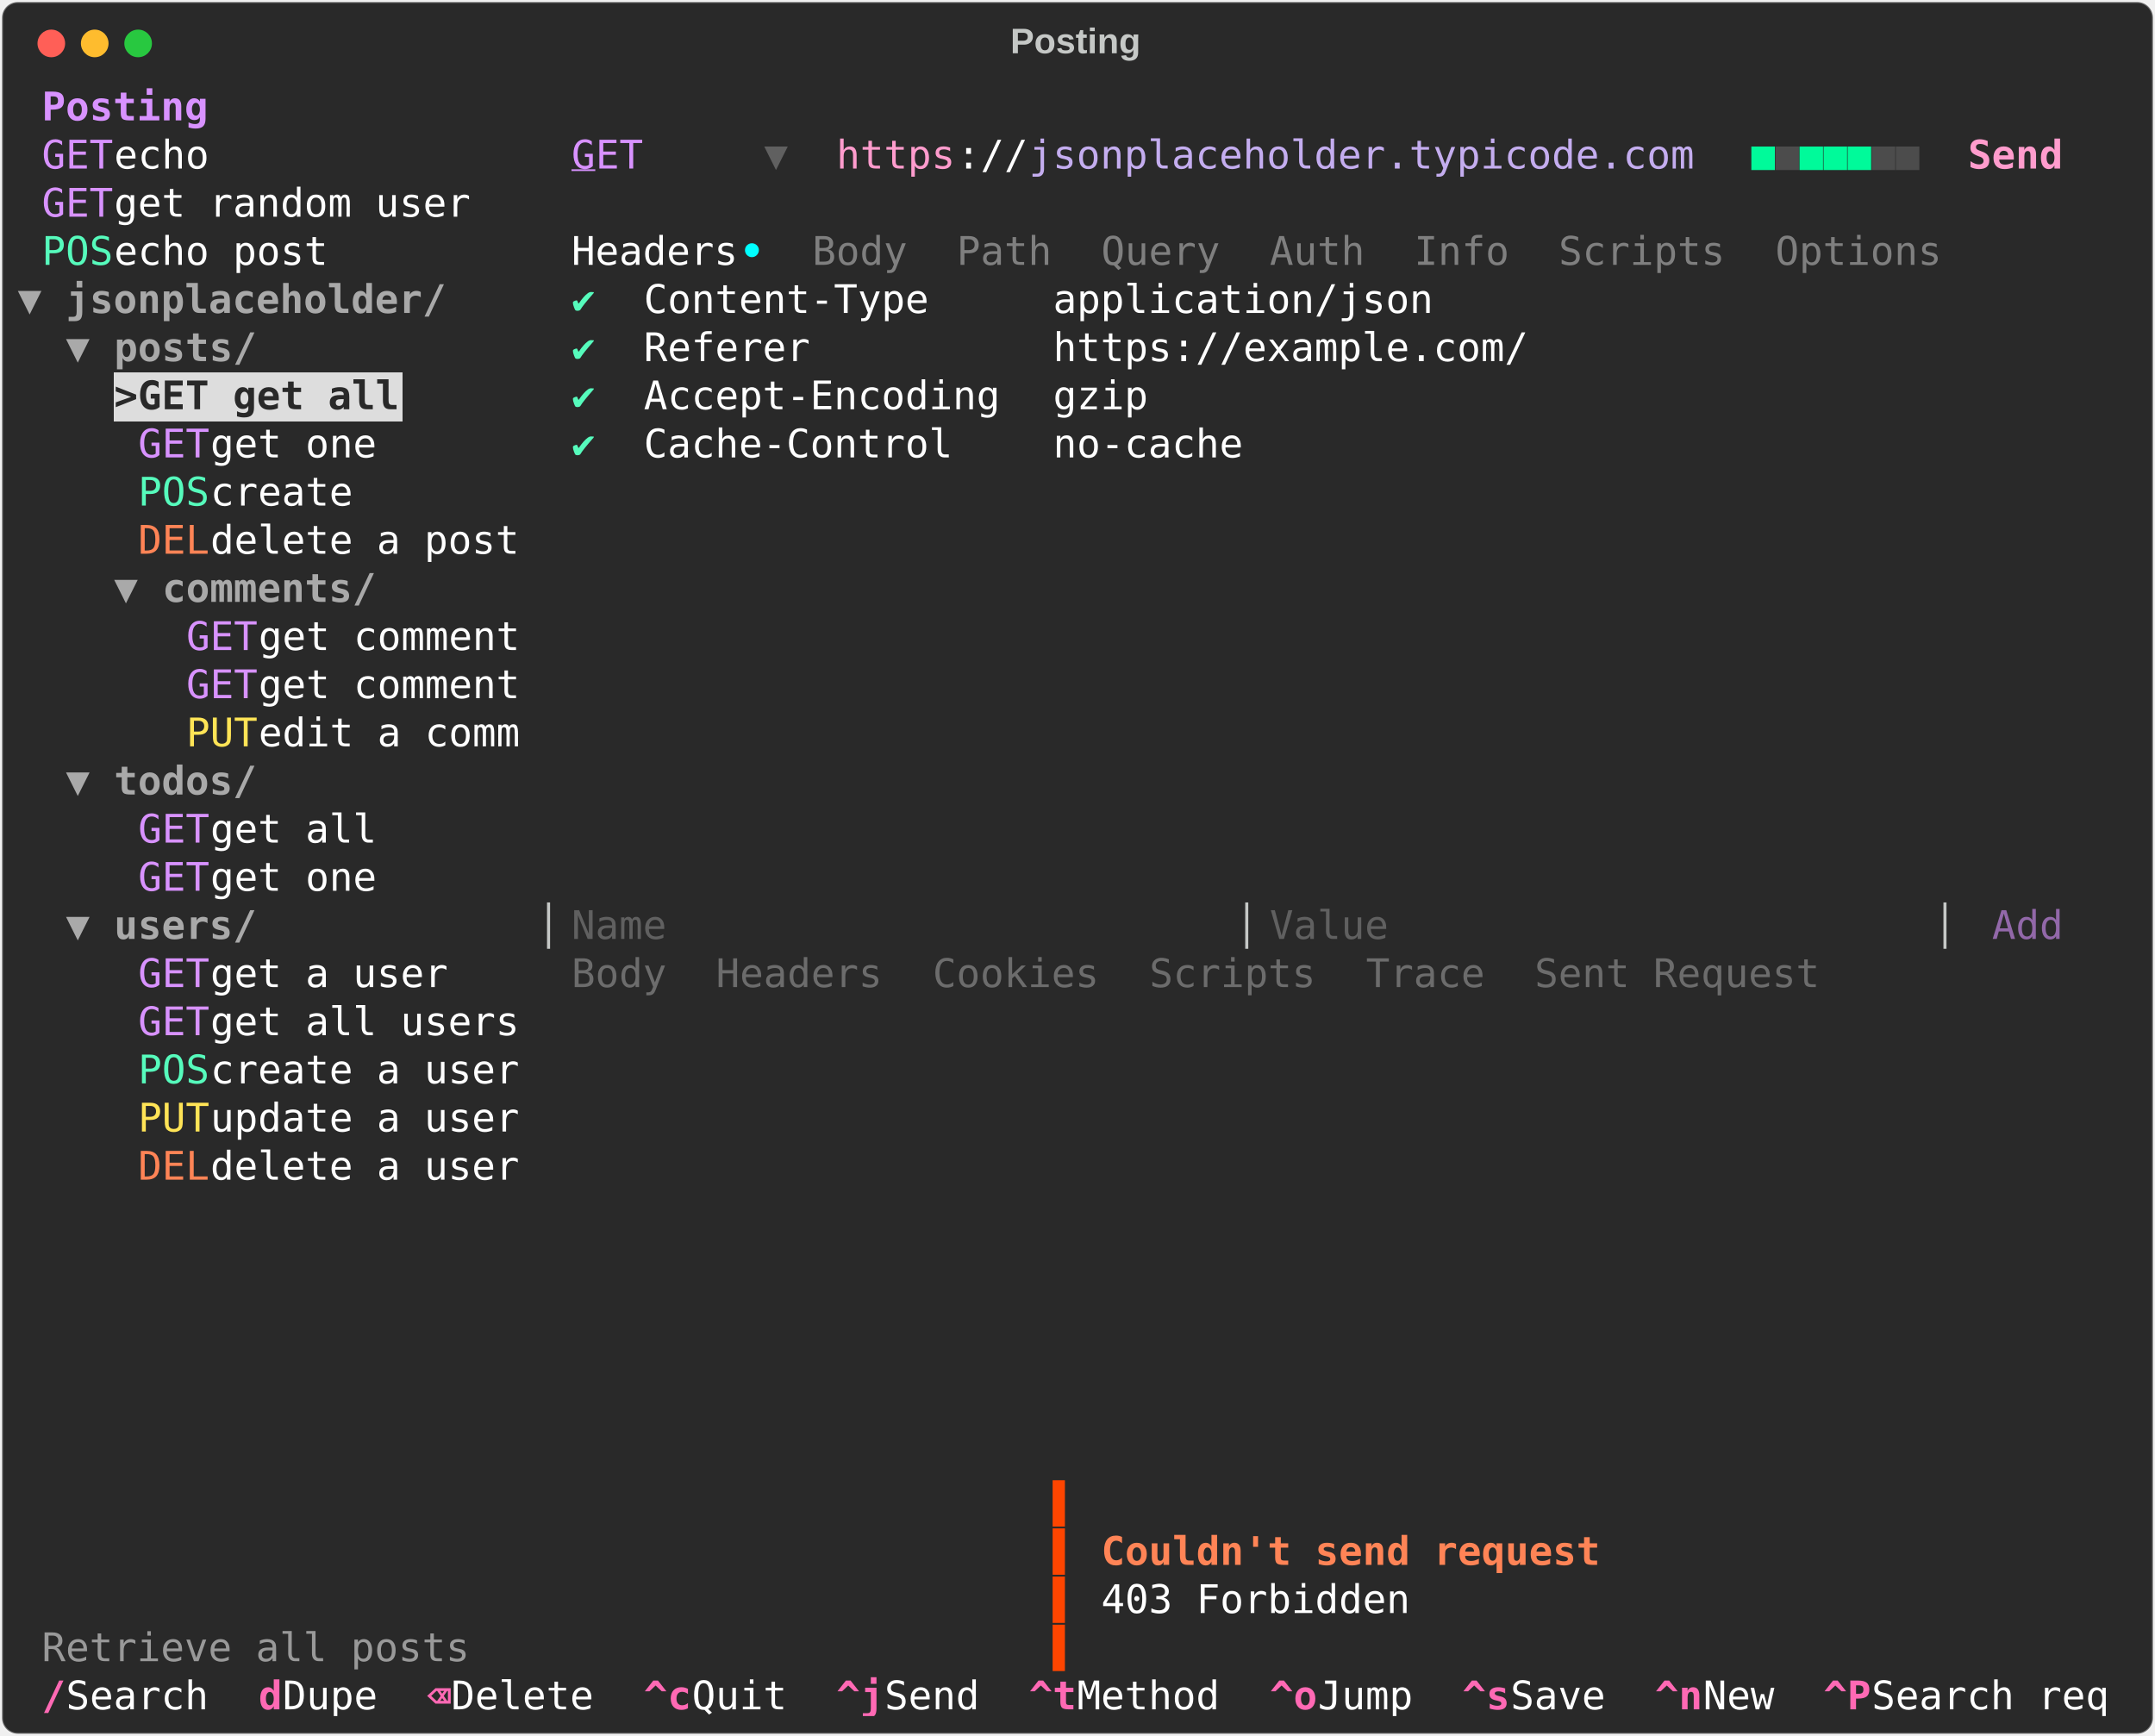
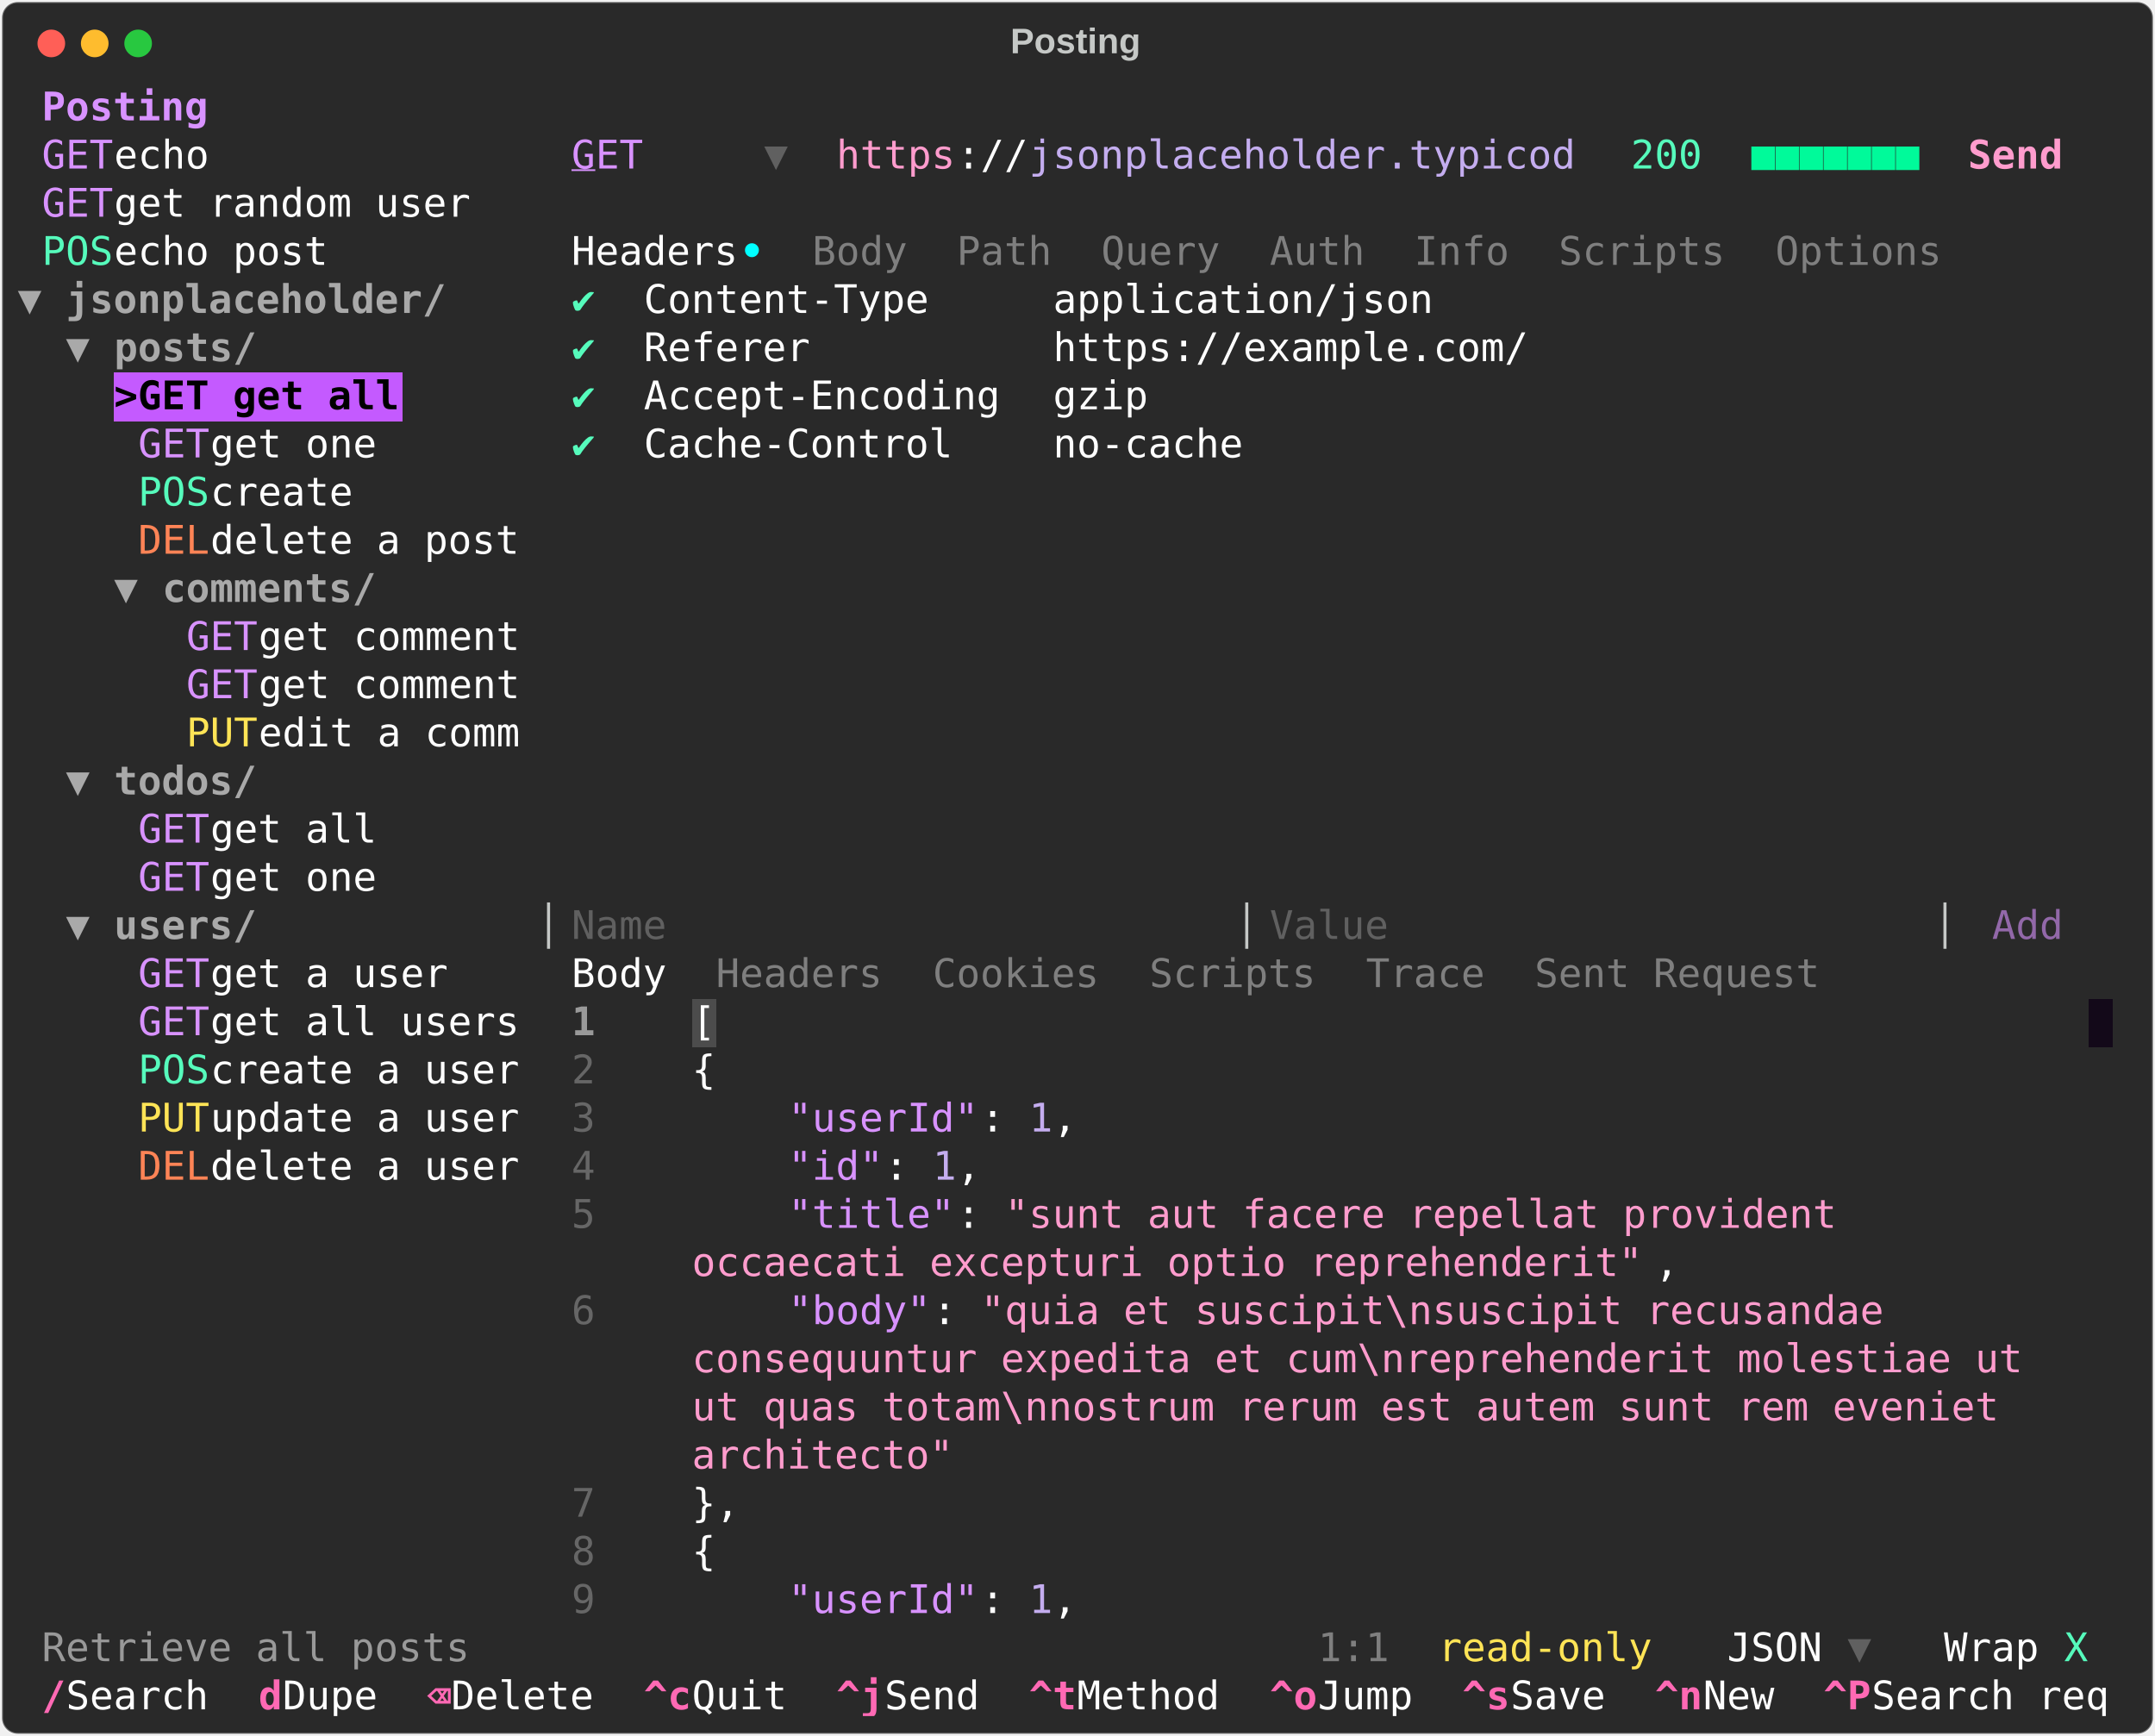
<svg xmlns="http://www.w3.org/2000/svg" class="rich-terminal" viewBox="0 0 1092 879.6">
  <style>

    @font-face {
        font-family: "Fira Code";
        src: local("FiraCode-Regular"),
                url("https://cdnjs.cloudflare.com/ajax/libs/firacode/6.2.0/woff2/FiraCode-Regular.woff2") format("woff2"),
                url("https://cdnjs.cloudflare.com/ajax/libs/firacode/6.2.0/woff/FiraCode-Regular.woff") format("woff");
        font-style: normal;
        font-weight: 400;
    }
    @font-face {
        font-family: "Fira Code";
        src: local("FiraCode-Bold"),
                url("https://cdnjs.cloudflare.com/ajax/libs/firacode/6.2.0/woff2/FiraCode-Bold.woff2") format("woff2"),
                url("https://cdnjs.cloudflare.com/ajax/libs/firacode/6.2.0/woff/FiraCode-Bold.woff") format("woff");
        font-style: bold;
        font-weight: 700;
    }

    .terminal-matrix {
        font-family: Fira Code, monospace;
        font-size: 20px;
        line-height: 24.4px;
        font-variant-east-asian: full-width;
    }

    .terminal-title {
        font-size: 18px;
        font-weight: bold;
        font-family: arial;
    }

    .terminal-r1 { fill: #c5c8c6 }
.terminal-r2 { fill: #d892ff;font-weight: bold }
.terminal-r3 { fill: #ffffff }
.terminal-r4 { fill: #d892ff }
.terminal-r5 { fill: #d892ff;text-decoration: underline; }
.terminal-r6 { fill: #606060 }
.terminal-r7 { fill: #ff9ccd }
.terminal-r8 { fill: #c4adef }
- .terminal-r9 { fill: #00fa9a }
- .terminal-r10 { fill: #4c4c4c }
+ .terminal-r9 { fill: #56fbbc }
+ .terminal-r10 { fill: #00fa9a }
.terminal-r11 { fill: #ff9ccd;font-weight: bold }
.terminal-r12 { fill: #999999 }
- .terminal-r13 { fill: #56fbbc }
- .terminal-r14 { fill: #00ffff;font-weight: bold }
- .terminal-r15 { fill: #7f7f7f }
- .terminal-r16 { fill: #a9a9a9 }
- .terminal-r17 { fill: #a9a9a9;font-weight: bold }
- .terminal-r18 { fill: #56fbbc;font-weight: bold }
- .terminal-r19 { fill: #292929;font-weight: bold }
- .terminal-r20 { fill: #ff8456 }
- .terminal-r21 { fill: #ffe456 }
- .terminal-r22 { fill: #9268a9 }
- .terminal-r23 { fill: #6c6c6c }
- .terminal-r24 { fill: #fe4500 }
- .terminal-r25 { fill: #ff8456;font-weight: bold }
- .terminal-r26 { fill: #ff69b4;font-weight: bold }
+ .terminal-r13 { fill: #00ffff;font-weight: bold }
+ .terminal-r14 { fill: #7f7f7f }
+ .terminal-r15 { fill: #a9a9a9 }
+ .terminal-r16 { fill: #a9a9a9;font-weight: bold }
+ .terminal-r17 { fill: #56fbbc;font-weight: bold }
+ .terminal-r18 { fill: #000000;font-weight: bold }
+ .terminal-r19 { fill: #ff8456 }
+ .terminal-r20 { fill: #ffe456 }
+ .terminal-r21 { fill: #9268a9 }
+ .terminal-r22 { fill: #999999;font-weight: bold }
+ .terminal-r23 { fill: #292929 }
+ .terminal-r24 { fill: #666666 }
+ .terminal-r25 { fill: #ff69b4;font-weight: bold }
    </style>
  <defs>
    <clipPath id="terminal-clip-terminal">
      <rect x="0" y="0" width="1072.6" height="828.6" />
    </clipPath>
    <clipPath id="terminal-line-0">
      <rect x="0" y="1.5" width="1073.6" height="24.65" />
    </clipPath>
    <clipPath id="terminal-line-1">
      <rect x="0" y="25.9" width="1073.6" height="24.65" />
    </clipPath>
    <clipPath id="terminal-line-2">
      <rect x="0" y="50.3" width="1073.6" height="24.65" />
    </clipPath>
    <clipPath id="terminal-line-3">
      <rect x="0" y="74.7" width="1073.6" height="24.65" />
    </clipPath>
    <clipPath id="terminal-line-4">
      <rect x="0" y="99.1" width="1073.6" height="24.65" />
    </clipPath>
    <clipPath id="terminal-line-5">
      <rect x="0" y="123.5" width="1073.6" height="24.65" />
    </clipPath>
    <clipPath id="terminal-line-6">
      <rect x="0" y="147.9" width="1073.6" height="24.65" />
    </clipPath>
    <clipPath id="terminal-line-7">
      <rect x="0" y="172.3" width="1073.6" height="24.65" />
    </clipPath>
    <clipPath id="terminal-line-8">
      <rect x="0" y="196.7" width="1073.6" height="24.65" />
    </clipPath>
    <clipPath id="terminal-line-9">
      <rect x="0" y="221.1" width="1073.6" height="24.65" />
    </clipPath>
    <clipPath id="terminal-line-10">
      <rect x="0" y="245.5" width="1073.6" height="24.65" />
    </clipPath>
    <clipPath id="terminal-line-11">
      <rect x="0" y="269.9" width="1073.6" height="24.65" />
    </clipPath>
    <clipPath id="terminal-line-12">
      <rect x="0" y="294.3" width="1073.6" height="24.65" />
    </clipPath>
    <clipPath id="terminal-line-13">
      <rect x="0" y="318.7" width="1073.6" height="24.65" />
    </clipPath>
    <clipPath id="terminal-line-14">
      <rect x="0" y="343.1" width="1073.6" height="24.65" />
    </clipPath>
    <clipPath id="terminal-line-15">
      <rect x="0" y="367.5" width="1073.6" height="24.65" />
    </clipPath>
    <clipPath id="terminal-line-16">
      <rect x="0" y="391.9" width="1073.6" height="24.65" />
    </clipPath>
    <clipPath id="terminal-line-17">
      <rect x="0" y="416.3" width="1073.6" height="24.65" />
    </clipPath>
    <clipPath id="terminal-line-18">
      <rect x="0" y="440.7" width="1073.6" height="24.65" />
    </clipPath>
    <clipPath id="terminal-line-19">
      <rect x="0" y="465.1" width="1073.6" height="24.65" />
    </clipPath>
    <clipPath id="terminal-line-20">
      <rect x="0" y="489.5" width="1073.6" height="24.65" />
    </clipPath>
    <clipPath id="terminal-line-21">
      <rect x="0" y="513.9" width="1073.6" height="24.65" />
    </clipPath>
    <clipPath id="terminal-line-22">
      <rect x="0" y="538.3" width="1073.6" height="24.65" />
    </clipPath>
    <clipPath id="terminal-line-23">
      <rect x="0" y="562.7" width="1073.6" height="24.65" />
    </clipPath>
    <clipPath id="terminal-line-24">
      <rect x="0" y="587.1" width="1073.6" height="24.65" />
    </clipPath>
    <clipPath id="terminal-line-25">
      <rect x="0" y="611.5" width="1073.6" height="24.65" />
    </clipPath>
    <clipPath id="terminal-line-26">
      <rect x="0" y="635.9" width="1073.6" height="24.65" />
    </clipPath>
    <clipPath id="terminal-line-27">
      <rect x="0" y="660.3" width="1073.6" height="24.65" />
    </clipPath>
    <clipPath id="terminal-line-28">
      <rect x="0" y="684.7" width="1073.6" height="24.65" />
    </clipPath>
    <clipPath id="terminal-line-29">
      <rect x="0" y="709.1" width="1073.6" height="24.65" />
    </clipPath>
    <clipPath id="terminal-line-30">
      <rect x="0" y="733.5" width="1073.6" height="24.65" />
    </clipPath>
    <clipPath id="terminal-line-31">
      <rect x="0" y="757.9" width="1073.6" height="24.65" />
    </clipPath>
    <clipPath id="terminal-line-32">
      <rect x="0" y="782.3" width="1073.6" height="24.65" />
    </clipPath>
  </defs>
  <rect fill="#292929" stroke="rgba(255,255,255,0.35)" stroke-width="1" x="1" y="1" width="1090" height="877.6" rx="8" />
  <text class="terminal-title" fill="#c5c8c6" text-anchor="middle" x="545" y="27">Posting</text>
  <g transform="translate(26,22)">
    <circle cx="0" cy="0" r="7" fill="#ff5f57" />
    <circle cx="22" cy="0" r="7" fill="#febc2e" />
    <circle cx="44" cy="0" r="7" fill="#28c840" />
  </g>
  <g transform="translate(9, 41)" clip-path="url(#terminal-clip-terminal)">
-     <rect fill="#dddddd" x="48.8" y="147.9" width="146.4" height="24.65" shape-rendering="crispEdges" />
+     <rect fill="#c45aff" x="48.8" y="147.9" width="146.4" height="24.65" shape-rendering="crispEdges" />
+     <rect fill="#4c4c4c" x="341.6" y="465.1" width="12.2" height="24.65" shape-rendering="crispEdges" />
+     <rect fill="#130919" x="1049.2" y="465.1" width="12.2" height="24.65" shape-rendering="crispEdges" />
    <g class="terminal-matrix">
      <text class="terminal-r2" x="12.2" y="20" textLength="85.4" clip-path="url(#terminal-line-0)">Posting</text>
      <text class="terminal-r1" x="1073.6" y="20" textLength="12.2" clip-path="url(#terminal-line-0)">
</text>
      <text class="terminal-r4" x="12.2" y="44.4" textLength="36.6" clip-path="url(#terminal-line-1)">GET</text>
      <text class="terminal-r3" x="48.8" y="44.4" textLength="61" clip-path="url(#terminal-line-1)"> echo</text>
      <text class="terminal-r5" x="280.6" y="44.4" textLength="12.2" clip-path="url(#terminal-line-1)">G</text>
      <text class="terminal-r4" x="292.8" y="44.4" textLength="24.4" clip-path="url(#terminal-line-1)">ET</text>
      <text class="terminal-r6" x="378.2" y="44.4" textLength="12.2" clip-path="url(#terminal-line-1)">▼</text>
      <text class="terminal-r7" x="414.8" y="44.4" textLength="61" clip-path="url(#terminal-line-1)">https</text>
      <text class="terminal-r3" x="475.8" y="44.4" textLength="36.6" clip-path="url(#terminal-line-1)">://</text>
-       <text class="terminal-r8" x="512.4" y="44.4" textLength="341.6" clip-path="url(#terminal-line-1)">jsonplaceholder.typicode.com</text>
-       <text class="terminal-r9" x="878.4" y="44.4" textLength="12.2" clip-path="url(#terminal-line-1)">■</text>
+       <text class="terminal-r8" x="512.4" y="44.4" textLength="280.6" clip-path="url(#terminal-line-1)">jsonplaceholder.typicod</text>
+       <text class="terminal-r9" x="817.4" y="44.4" textLength="36.6" clip-path="url(#terminal-line-1)">200</text>
+       <text class="terminal-r10" x="878.4" y="44.4" textLength="12.2" clip-path="url(#terminal-line-1)">■</text>
      <text class="terminal-r10" x="890.6" y="44.4" textLength="12.2" clip-path="url(#terminal-line-1)">■</text>
-       <text class="terminal-r9" x="902.8" y="44.4" textLength="12.2" clip-path="url(#terminal-line-1)">■</text>
-       <text class="terminal-r9" x="915" y="44.4" textLength="12.2" clip-path="url(#terminal-line-1)">■</text>
-       <text class="terminal-r9" x="927.2" y="44.4" textLength="12.2" clip-path="url(#terminal-line-1)">■</text>
+       <text class="terminal-r10" x="902.8" y="44.4" textLength="12.2" clip-path="url(#terminal-line-1)">■</text>
+       <text class="terminal-r10" x="915" y="44.4" textLength="12.2" clip-path="url(#terminal-line-1)">■</text>
+       <text class="terminal-r10" x="927.2" y="44.4" textLength="12.2" clip-path="url(#terminal-line-1)">■</text>
      <text class="terminal-r10" x="939.4" y="44.4" textLength="12.2" clip-path="url(#terminal-line-1)">■</text>
      <text class="terminal-r10" x="951.6" y="44.4" textLength="12.2" clip-path="url(#terminal-line-1)">■</text>
      <text class="terminal-r11" x="988.2" y="44.4" textLength="73.2" clip-path="url(#terminal-line-1)"> Send </text>
      <text class="terminal-r1" x="1073.6" y="44.4" textLength="12.2" clip-path="url(#terminal-line-1)">
</text>
      <text class="terminal-r4" x="12.2" y="68.8" textLength="36.6" clip-path="url(#terminal-line-2)">GET</text>
      <text class="terminal-r3" x="48.8" y="68.8" textLength="195.2" clip-path="url(#terminal-line-2)"> get random user</text>
      <text class="terminal-r1" x="1073.6" y="68.8" textLength="12.2" clip-path="url(#terminal-line-2)">
</text>
-       <text class="terminal-r13" x="12.2" y="93.2" textLength="36.6" clip-path="url(#terminal-line-3)">POS</text>
+       <text class="terminal-r9" x="12.2" y="93.2" textLength="36.6" clip-path="url(#terminal-line-3)">POS</text>
      <text class="terminal-r3" x="48.8" y="93.2" textLength="122" clip-path="url(#terminal-line-3)"> echo post</text>
      <text class="terminal-r3" x="280.6" y="93.2" textLength="85.4" clip-path="url(#terminal-line-3)">Headers</text>
-       <text class="terminal-r14" x="366" y="93.2" textLength="12.2" clip-path="url(#terminal-line-3)">•</text>
-       <text class="terminal-r15" x="402.6" y="93.2" textLength="48.8" clip-path="url(#terminal-line-3)">Body</text>
-       <text class="terminal-r15" x="475.8" y="93.2" textLength="48.8" clip-path="url(#terminal-line-3)">Path</text>
-       <text class="terminal-r15" x="549" y="93.2" textLength="61" clip-path="url(#terminal-line-3)">Query</text>
-       <text class="terminal-r15" x="634.4" y="93.2" textLength="48.8" clip-path="url(#terminal-line-3)">Auth</text>
-       <text class="terminal-r15" x="707.6" y="93.2" textLength="48.8" clip-path="url(#terminal-line-3)">Info</text>
-       <text class="terminal-r15" x="780.8" y="93.2" textLength="85.4" clip-path="url(#terminal-line-3)">Scripts</text>
-       <text class="terminal-r15" x="890.6" y="93.2" textLength="85.4" clip-path="url(#terminal-line-3)">Options</text>
+       <text class="terminal-r13" x="366" y="93.2" textLength="12.2" clip-path="url(#terminal-line-3)">•</text>
+       <text class="terminal-r14" x="402.6" y="93.2" textLength="48.8" clip-path="url(#terminal-line-3)">Body</text>
+       <text class="terminal-r14" x="475.8" y="93.2" textLength="48.8" clip-path="url(#terminal-line-3)">Path</text>
+       <text class="terminal-r14" x="549" y="93.2" textLength="61" clip-path="url(#terminal-line-3)">Query</text>
+       <text class="terminal-r14" x="634.4" y="93.2" textLength="48.8" clip-path="url(#terminal-line-3)">Auth</text>
+       <text class="terminal-r14" x="707.6" y="93.2" textLength="48.8" clip-path="url(#terminal-line-3)">Info</text>
+       <text class="terminal-r14" x="780.8" y="93.2" textLength="85.4" clip-path="url(#terminal-line-3)">Scripts</text>
+       <text class="terminal-r14" x="890.6" y="93.2" textLength="85.4" clip-path="url(#terminal-line-3)">Options</text>
      <text class="terminal-r1" x="1073.6" y="93.2" textLength="12.2" clip-path="url(#terminal-line-3)">
</text>
-       <text class="terminal-r16" x="0" y="117.6" textLength="24.4" clip-path="url(#terminal-line-4)">▼ </text>
-       <text class="terminal-r17" x="24.4" y="117.6" textLength="195.2" clip-path="url(#terminal-line-4)">jsonplaceholder/</text>
-       <text class="terminal-r18" x="280.6" y="117.6" textLength="48.8" clip-path="url(#terminal-line-4)"> ✔︎ </text>
+       <text class="terminal-r15" x="0" y="117.6" textLength="24.4" clip-path="url(#terminal-line-4)">▼ </text>
+       <text class="terminal-r16" x="24.4" y="117.6" textLength="195.2" clip-path="url(#terminal-line-4)">jsonplaceholder/</text>
+       <text class="terminal-r17" x="280.6" y="117.6" textLength="48.8" clip-path="url(#terminal-line-4)"> ✔︎ </text>
      <text class="terminal-r3" x="317.2" y="117.6" textLength="207.4" clip-path="url(#terminal-line-4)"> Content-Type    </text>
      <text class="terminal-r3" x="524.6" y="117.6" textLength="268.4" clip-path="url(#terminal-line-4)"> application/json     </text>
      <text class="terminal-r1" x="1073.6" y="117.6" textLength="12.2" clip-path="url(#terminal-line-4)">
</text>
-       <text class="terminal-r16" x="24.4" y="142" textLength="24.4" clip-path="url(#terminal-line-5)">▼ </text>
-       <text class="terminal-r17" x="48.8" y="142" textLength="73.2" clip-path="url(#terminal-line-5)">posts/</text>
-       <text class="terminal-r18" x="280.6" y="142" textLength="48.8" clip-path="url(#terminal-line-5)"> ✔︎ </text>
+       <text class="terminal-r15" x="24.4" y="142" textLength="24.4" clip-path="url(#terminal-line-5)">▼ </text>
+       <text class="terminal-r16" x="48.8" y="142" textLength="73.2" clip-path="url(#terminal-line-5)">posts/</text>
+       <text class="terminal-r17" x="280.6" y="142" textLength="48.8" clip-path="url(#terminal-line-5)"> ✔︎ </text>
      <text class="terminal-r3" x="317.2" y="142" textLength="207.4" clip-path="url(#terminal-line-5)"> Referer         </text>
      <text class="terminal-r3" x="524.6" y="142" textLength="268.4" clip-path="url(#terminal-line-5)"> https://example.com/ </text>
      <text class="terminal-r1" x="1073.6" y="142" textLength="12.2" clip-path="url(#terminal-line-5)">
</text>
-       <text class="terminal-r19" x="48.8" y="166.4" textLength="146.4" clip-path="url(#terminal-line-6)">&gt;GET get all</text>
-       <text class="terminal-r18" x="280.6" y="166.4" textLength="48.8" clip-path="url(#terminal-line-6)"> ✔︎ </text>
+       <text class="terminal-r18" x="48.8" y="166.4" textLength="146.4" clip-path="url(#terminal-line-6)">&gt;GET get all</text>
+       <text class="terminal-r17" x="280.6" y="166.4" textLength="48.8" clip-path="url(#terminal-line-6)"> ✔︎ </text>
      <text class="terminal-r3" x="317.2" y="166.4" textLength="207.4" clip-path="url(#terminal-line-6)"> Accept-Encoding </text>
      <text class="terminal-r3" x="524.6" y="166.4" textLength="268.4" clip-path="url(#terminal-line-6)"> gzip                 </text>
      <text class="terminal-r1" x="1073.6" y="166.4" textLength="12.2" clip-path="url(#terminal-line-6)">
</text>
      <text class="terminal-r4" x="61" y="190.8" textLength="36.6" clip-path="url(#terminal-line-7)">GET</text>
      <text class="terminal-r3" x="97.6" y="190.8" textLength="97.6" clip-path="url(#terminal-line-7)"> get one</text>
-       <text class="terminal-r18" x="280.6" y="190.8" textLength="48.8" clip-path="url(#terminal-line-7)"> ✔︎ </text>
+       <text class="terminal-r17" x="280.6" y="190.8" textLength="48.8" clip-path="url(#terminal-line-7)"> ✔︎ </text>
      <text class="terminal-r3" x="317.2" y="190.8" textLength="207.4" clip-path="url(#terminal-line-7)"> Cache-Control   </text>
      <text class="terminal-r3" x="524.6" y="190.8" textLength="268.4" clip-path="url(#terminal-line-7)"> no-cache             </text>
      <text class="terminal-r1" x="1073.6" y="190.8" textLength="12.2" clip-path="url(#terminal-line-7)">
</text>
-       <text class="terminal-r13" x="61" y="215.2" textLength="36.6" clip-path="url(#terminal-line-8)">POS</text>
+       <text class="terminal-r9" x="61" y="215.2" textLength="36.6" clip-path="url(#terminal-line-8)">POS</text>
      <text class="terminal-r3" x="97.6" y="215.2" textLength="85.4" clip-path="url(#terminal-line-8)"> create</text>
      <text class="terminal-r1" x="1073.6" y="215.2" textLength="12.2" clip-path="url(#terminal-line-8)">
</text>
-       <text class="terminal-r20" x="61" y="239.6" textLength="36.6" clip-path="url(#terminal-line-9)">DEL</text>
+       <text class="terminal-r19" x="61" y="239.6" textLength="36.6" clip-path="url(#terminal-line-9)">DEL</text>
      <text class="terminal-r3" x="97.6" y="239.6" textLength="170.8" clip-path="url(#terminal-line-9)"> delete a post</text>
      <text class="terminal-r1" x="1073.6" y="239.6" textLength="12.2" clip-path="url(#terminal-line-9)">
</text>
-       <text class="terminal-r16" x="48.8" y="264" textLength="24.4" clip-path="url(#terminal-line-10)">▼ </text>
-       <text class="terminal-r17" x="73.2" y="264" textLength="109.8" clip-path="url(#terminal-line-10)">comments/</text>
+       <text class="terminal-r15" x="48.8" y="264" textLength="24.4" clip-path="url(#terminal-line-10)">▼ </text>
+       <text class="terminal-r16" x="73.2" y="264" textLength="109.8" clip-path="url(#terminal-line-10)">comments/</text>
      <text class="terminal-r1" x="1073.6" y="264" textLength="12.2" clip-path="url(#terminal-line-10)">
</text>
      <text class="terminal-r4" x="85.4" y="288.4" textLength="36.6" clip-path="url(#terminal-line-11)">GET</text>
      <text class="terminal-r3" x="122" y="288.4" textLength="146.4" clip-path="url(#terminal-line-11)"> get comment</text>
      <text class="terminal-r1" x="1073.6" y="288.4" textLength="12.2" clip-path="url(#terminal-line-11)">
</text>
      <text class="terminal-r4" x="85.4" y="312.8" textLength="36.6" clip-path="url(#terminal-line-12)">GET</text>
      <text class="terminal-r3" x="122" y="312.8" textLength="146.4" clip-path="url(#terminal-line-12)"> get comment</text>
      <text class="terminal-r1" x="1073.6" y="312.8" textLength="12.2" clip-path="url(#terminal-line-12)">
</text>
-       <text class="terminal-r21" x="85.4" y="337.2" textLength="36.6" clip-path="url(#terminal-line-13)">PUT</text>
+       <text class="terminal-r20" x="85.4" y="337.2" textLength="36.6" clip-path="url(#terminal-line-13)">PUT</text>
      <text class="terminal-r3" x="122" y="337.2" textLength="146.4" clip-path="url(#terminal-line-13)"> edit a comm</text>
      <text class="terminal-r1" x="1073.6" y="337.2" textLength="12.2" clip-path="url(#terminal-line-13)">
</text>
-       <text class="terminal-r16" x="24.4" y="361.6" textLength="24.4" clip-path="url(#terminal-line-14)">▼ </text>
-       <text class="terminal-r17" x="48.8" y="361.6" textLength="73.2" clip-path="url(#terminal-line-14)">todos/</text>
+       <text class="terminal-r15" x="24.4" y="361.6" textLength="24.4" clip-path="url(#terminal-line-14)">▼ </text>
+       <text class="terminal-r16" x="48.8" y="361.6" textLength="73.2" clip-path="url(#terminal-line-14)">todos/</text>
      <text class="terminal-r1" x="1073.6" y="361.6" textLength="12.2" clip-path="url(#terminal-line-14)">
</text>
      <text class="terminal-r4" x="61" y="386" textLength="36.6" clip-path="url(#terminal-line-15)">GET</text>
      <text class="terminal-r3" x="97.6" y="386" textLength="97.6" clip-path="url(#terminal-line-15)"> get all</text>
      <text class="terminal-r1" x="1073.6" y="386" textLength="12.2" clip-path="url(#terminal-line-15)">
</text>
      <text class="terminal-r4" x="61" y="410.4" textLength="36.6" clip-path="url(#terminal-line-16)">GET</text>
      <text class="terminal-r3" x="97.6" y="410.4" textLength="97.6" clip-path="url(#terminal-line-16)"> get one</text>
      <text class="terminal-r1" x="1073.6" y="410.4" textLength="12.2" clip-path="url(#terminal-line-16)">
</text>
-       <text class="terminal-r16" x="24.4" y="434.8" textLength="24.4" clip-path="url(#terminal-line-17)">▼ </text>
-       <text class="terminal-r17" x="48.8" y="434.8" textLength="73.2" clip-path="url(#terminal-line-17)">users/</text>
+       <text class="terminal-r15" x="24.4" y="434.8" textLength="24.4" clip-path="url(#terminal-line-17)">▼ </text>
+       <text class="terminal-r16" x="48.8" y="434.8" textLength="73.2" clip-path="url(#terminal-line-17)">users/</text>
      <text class="terminal-r1" x="268.4" y="434.8" textLength="12.2" clip-path="url(#terminal-line-17)">▏</text>
      <text class="terminal-r6" x="280.6" y="434.8" textLength="48.8" clip-path="url(#terminal-line-17)">Name</text>
      <text class="terminal-r1" x="622.2" y="434.8" textLength="12.2" clip-path="url(#terminal-line-17)">▏</text>
      <text class="terminal-r6" x="634.4" y="434.8" textLength="61" clip-path="url(#terminal-line-17)">Value</text>
      <text class="terminal-r1" x="976" y="434.8" textLength="12.2" clip-path="url(#terminal-line-17)">▏</text>
-       <text class="terminal-r22" x="1000.4" y="434.8" textLength="61" clip-path="url(#terminal-line-17)"> Add </text>
+       <text class="terminal-r21" x="1000.4" y="434.8" textLength="61" clip-path="url(#terminal-line-17)"> Add </text>
      <text class="terminal-r1" x="1073.6" y="434.8" textLength="12.2" clip-path="url(#terminal-line-17)">
</text>
      <text class="terminal-r4" x="61" y="459.2" textLength="36.6" clip-path="url(#terminal-line-18)">GET</text>
      <text class="terminal-r3" x="97.6" y="459.2" textLength="134.2" clip-path="url(#terminal-line-18)"> get a user</text>
-       <text class="terminal-r23" x="280.6" y="459.2" textLength="48.8" clip-path="url(#terminal-line-18)">Body</text>
-       <text class="terminal-r23" x="353.8" y="459.2" textLength="85.4" clip-path="url(#terminal-line-18)">Headers</text>
-       <text class="terminal-r23" x="463.6" y="459.2" textLength="85.4" clip-path="url(#terminal-line-18)">Cookies</text>
-       <text class="terminal-r23" x="573.4" y="459.2" textLength="85.4" clip-path="url(#terminal-line-18)">Scripts</text>
-       <text class="terminal-r23" x="683.2" y="459.2" textLength="61" clip-path="url(#terminal-line-18)">Trace</text>
-       <text class="terminal-r23" x="768.6" y="459.2" textLength="146.4" clip-path="url(#terminal-line-18)">Sent Request</text>
+       <text class="terminal-r3" x="280.6" y="459.2" textLength="48.8" clip-path="url(#terminal-line-18)">Body</text>
+       <text class="terminal-r14" x="353.8" y="459.2" textLength="85.4" clip-path="url(#terminal-line-18)">Headers</text>
+       <text class="terminal-r14" x="463.6" y="459.2" textLength="85.4" clip-path="url(#terminal-line-18)">Cookies</text>
+       <text class="terminal-r14" x="573.4" y="459.2" textLength="85.4" clip-path="url(#terminal-line-18)">Scripts</text>
+       <text class="terminal-r14" x="683.2" y="459.2" textLength="61" clip-path="url(#terminal-line-18)">Trace</text>
+       <text class="terminal-r14" x="768.6" y="459.2" textLength="146.4" clip-path="url(#terminal-line-18)">Sent Request</text>
      <text class="terminal-r1" x="1073.6" y="459.2" textLength="12.2" clip-path="url(#terminal-line-18)">
</text>
      <text class="terminal-r4" x="61" y="483.6" textLength="36.6" clip-path="url(#terminal-line-19)">GET</text>
      <text class="terminal-r3" x="97.6" y="483.6" textLength="170.8" clip-path="url(#terminal-line-19)"> get all users</text>
+       <text class="terminal-r22" x="280.6" y="483.6" textLength="61" clip-path="url(#terminal-line-19)">  1  </text>
+       <text class="terminal-r3" x="341.6" y="483.6" textLength="12.2" clip-path="url(#terminal-line-19)">[</text>
      <text class="terminal-r1" x="1073.6" y="483.6" textLength="12.2" clip-path="url(#terminal-line-19)">
</text>
-       <text class="terminal-r13" x="61" y="508" textLength="36.6" clip-path="url(#terminal-line-20)">POS</text>
+       <text class="terminal-r9" x="61" y="508" textLength="36.6" clip-path="url(#terminal-line-20)">POS</text>
      <text class="terminal-r3" x="97.6" y="508" textLength="170.8" clip-path="url(#terminal-line-20)"> create a user</text>
+       <text class="terminal-r24" x="280.6" y="508" textLength="61" clip-path="url(#terminal-line-20)">  2  </text>
+       <text class="terminal-r3" x="341.6" y="508" textLength="707.6" clip-path="url(#terminal-line-20)">  {                                                       </text>
      <text class="terminal-r1" x="1073.6" y="508" textLength="12.2" clip-path="url(#terminal-line-20)">
</text>
-       <text class="terminal-r21" x="61" y="532.4" textLength="36.6" clip-path="url(#terminal-line-21)">PUT</text>
+       <text class="terminal-r20" x="61" y="532.4" textLength="36.6" clip-path="url(#terminal-line-21)">PUT</text>
      <text class="terminal-r3" x="97.6" y="532.4" textLength="170.8" clip-path="url(#terminal-line-21)"> update a user</text>
+       <text class="terminal-r24" x="280.6" y="532.4" textLength="61" clip-path="url(#terminal-line-21)">  3  </text>
+       <text class="terminal-r4" x="390.4" y="532.4" textLength="97.6" clip-path="url(#terminal-line-21)">"userId"</text>
+       <text class="terminal-r3" x="488" y="532.4" textLength="24.4" clip-path="url(#terminal-line-21)">: </text>
+       <text class="terminal-r8" x="512.4" y="532.4" textLength="12.2" clip-path="url(#terminal-line-21)">1</text>
+       <text class="terminal-r3" x="524.6" y="532.4" textLength="524.6" clip-path="url(#terminal-line-21)">,                                          </text>
      <text class="terminal-r1" x="1073.6" y="532.4" textLength="12.2" clip-path="url(#terminal-line-21)">
</text>
-       <text class="terminal-r20" x="61" y="556.8" textLength="36.6" clip-path="url(#terminal-line-22)">DEL</text>
+       <text class="terminal-r19" x="61" y="556.8" textLength="36.6" clip-path="url(#terminal-line-22)">DEL</text>
      <text class="terminal-r3" x="97.6" y="556.8" textLength="170.8" clip-path="url(#terminal-line-22)"> delete a user</text>
+       <text class="terminal-r24" x="280.6" y="556.8" textLength="61" clip-path="url(#terminal-line-22)">  4  </text>
+       <text class="terminal-r4" x="390.4" y="556.8" textLength="48.8" clip-path="url(#terminal-line-22)">"id"</text>
+       <text class="terminal-r3" x="439.2" y="556.8" textLength="24.4" clip-path="url(#terminal-line-22)">: </text>
+       <text class="terminal-r8" x="463.6" y="556.8" textLength="12.2" clip-path="url(#terminal-line-22)">1</text>
+       <text class="terminal-r3" x="475.8" y="556.8" textLength="573.4" clip-path="url(#terminal-line-22)">,                                              </text>
      <text class="terminal-r1" x="1073.6" y="556.8" textLength="12.2" clip-path="url(#terminal-line-22)">
</text>
+       <text class="terminal-r24" x="280.6" y="581.2" textLength="61" clip-path="url(#terminal-line-23)">  5  </text>
+       <text class="terminal-r4" x="390.4" y="581.2" textLength="85.4" clip-path="url(#terminal-line-23)">"title"</text>
+       <text class="terminal-r3" x="475.8" y="581.2" textLength="24.4" clip-path="url(#terminal-line-23)">: </text>
+       <text class="terminal-r7" x="500.2" y="581.2" textLength="439.2" clip-path="url(#terminal-line-23)">"sunt aut facere repellat provident </text>
      <text class="terminal-r1" x="1073.6" y="581.2" textLength="12.2" clip-path="url(#terminal-line-23)">
</text>
+       <text class="terminal-r7" x="341.6" y="605.6" textLength="488" clip-path="url(#terminal-line-24)">occaecati excepturi optio reprehenderit"</text>
+       <text class="terminal-r3" x="829.6" y="605.6" textLength="219.6" clip-path="url(#terminal-line-24)">,                 </text>
      <text class="terminal-r1" x="1073.6" y="605.6" textLength="12.2" clip-path="url(#terminal-line-24)">
</text>
+       <text class="terminal-r24" x="280.6" y="630" textLength="61" clip-path="url(#terminal-line-25)">  6  </text>
+       <text class="terminal-r4" x="390.4" y="630" textLength="73.2" clip-path="url(#terminal-line-25)">"body"</text>
+       <text class="terminal-r3" x="463.6" y="630" textLength="24.4" clip-path="url(#terminal-line-25)">: </text>
+       <text class="terminal-r7" x="488" y="630" textLength="475.8" clip-path="url(#terminal-line-25)">"quia et suscipit\nsuscipit recusandae </text>
      <text class="terminal-r1" x="1073.6" y="630" textLength="12.2" clip-path="url(#terminal-line-25)">
</text>
+       <text class="terminal-r7" x="341.6" y="654.4" textLength="695.4" clip-path="url(#terminal-line-26)">consequuntur expedita et cum\nreprehenderit molestiae ut </text>
      <text class="terminal-r1" x="1073.6" y="654.4" textLength="12.2" clip-path="url(#terminal-line-26)">
</text>
+       <text class="terminal-r7" x="341.6" y="678.8" textLength="683.2" clip-path="url(#terminal-line-27)">ut quas totam\nnostrum rerum est autem sunt rem eveniet </text>
      <text class="terminal-r1" x="1073.6" y="678.8" textLength="12.2" clip-path="url(#terminal-line-27)">
</text>
+       <text class="terminal-r7" x="341.6" y="703.2" textLength="134.2" clip-path="url(#terminal-line-28)">architecto"</text>
      <text class="terminal-r1" x="1073.6" y="703.2" textLength="12.2" clip-path="url(#terminal-line-28)">
</text>
-       <text class="terminal-r24" x="524.6" y="727.6" textLength="12.2" clip-path="url(#terminal-line-29)">▌</text>
+       <text class="terminal-r24" x="280.6" y="727.6" textLength="61" clip-path="url(#terminal-line-29)">  7  </text>
+       <text class="terminal-r3" x="341.6" y="727.6" textLength="707.6" clip-path="url(#terminal-line-29)">  },                                                      </text>
      <text class="terminal-r1" x="1073.6" y="727.6" textLength="12.2" clip-path="url(#terminal-line-29)">
</text>
-       <text class="terminal-r24" x="524.6" y="752" textLength="12.2" clip-path="url(#terminal-line-30)">▌</text>
-       <text class="terminal-r25" x="549" y="752" textLength="256.2" clip-path="url(#terminal-line-30)">Couldn't send request</text>
+       <text class="terminal-r24" x="280.6" y="752" textLength="61" clip-path="url(#terminal-line-30)">  8  </text>
+       <text class="terminal-r3" x="341.6" y="752" textLength="707.6" clip-path="url(#terminal-line-30)">  {                                                       </text>
      <text class="terminal-r1" x="1073.6" y="752" textLength="12.2" clip-path="url(#terminal-line-30)">
</text>
-       <text class="terminal-r24" x="524.6" y="776.4" textLength="12.2" clip-path="url(#terminal-line-31)">▌</text>
-       <text class="terminal-r3" x="549" y="776.4" textLength="158.6" clip-path="url(#terminal-line-31)">403 Forbidden</text>
+       <text class="terminal-r24" x="280.6" y="776.4" textLength="61" clip-path="url(#terminal-line-31)">  9  </text>
+       <text class="terminal-r4" x="390.4" y="776.4" textLength="97.6" clip-path="url(#terminal-line-31)">"userId"</text>
+       <text class="terminal-r3" x="488" y="776.4" textLength="24.4" clip-path="url(#terminal-line-31)">: </text>
+       <text class="terminal-r8" x="512.4" y="776.4" textLength="12.2" clip-path="url(#terminal-line-31)">1</text>
+       <text class="terminal-r3" x="524.6" y="776.4" textLength="524.6" clip-path="url(#terminal-line-31)">,                                          </text>
      <text class="terminal-r1" x="1073.6" y="776.4" textLength="12.2" clip-path="url(#terminal-line-31)">
</text>
      <text class="terminal-r12" x="12.2" y="800.8" textLength="219.6" clip-path="url(#terminal-line-32)">Retrieve all posts</text>
-       <text class="terminal-r24" x="524.6" y="800.8" textLength="12.2" clip-path="url(#terminal-line-32)">▌</text>
+       <text class="terminal-r14" x="658.8" y="800.8" textLength="36.6" clip-path="url(#terminal-line-32)">1:1</text>
+       <text class="terminal-r20" x="719.8" y="800.8" textLength="109.8" clip-path="url(#terminal-line-32)">read-only</text>
+       <text class="terminal-r3" x="866.2" y="800.8" textLength="48.8" clip-path="url(#terminal-line-32)">JSON</text>
+       <text class="terminal-r6" x="927.2" y="800.8" textLength="12.2" clip-path="url(#terminal-line-32)">▼</text>
+       <text class="terminal-r3" x="976" y="800.8" textLength="48.8" clip-path="url(#terminal-line-32)">Wrap</text>
+       <text class="terminal-r9" x="1037" y="800.8" textLength="12.2" clip-path="url(#terminal-line-32)">X</text>
      <text class="terminal-r1" x="1073.6" y="800.8" textLength="12.2" clip-path="url(#terminal-line-32)">
</text>
-       <text class="terminal-r26" x="12.2" y="825.2" textLength="12.2" clip-path="url(#terminal-line-33)">/</text>
+       <text class="terminal-r25" x="12.2" y="825.2" textLength="12.2" clip-path="url(#terminal-line-33)">/</text>
      <text class="terminal-r3" x="24.4" y="825.2" textLength="85.4" clip-path="url(#terminal-line-33)"> Search</text>
-       <text class="terminal-r26" x="122" y="825.2" textLength="12.2" clip-path="url(#terminal-line-33)">d</text>
+       <text class="terminal-r25" x="122" y="825.2" textLength="12.2" clip-path="url(#terminal-line-33)">d</text>
      <text class="terminal-r3" x="134.2" y="825.2" textLength="61" clip-path="url(#terminal-line-33)"> Dupe</text>
-       <text class="terminal-r26" x="207.4" y="825.2" textLength="12.2" clip-path="url(#terminal-line-33)">⌫</text>
+       <text class="terminal-r25" x="207.4" y="825.2" textLength="12.2" clip-path="url(#terminal-line-33)">⌫</text>
      <text class="terminal-r3" x="219.6" y="825.2" textLength="85.4" clip-path="url(#terminal-line-33)"> Delete</text>
-       <text class="terminal-r26" x="317.2" y="825.2" textLength="24.4" clip-path="url(#terminal-line-33)">^c</text>
+       <text class="terminal-r25" x="317.2" y="825.2" textLength="24.4" clip-path="url(#terminal-line-33)">^c</text>
      <text class="terminal-r3" x="341.6" y="825.2" textLength="61" clip-path="url(#terminal-line-33)"> Quit</text>
-       <text class="terminal-r26" x="414.8" y="825.2" textLength="24.4" clip-path="url(#terminal-line-33)">^j</text>
+       <text class="terminal-r25" x="414.8" y="825.2" textLength="24.4" clip-path="url(#terminal-line-33)">^j</text>
      <text class="terminal-r3" x="439.2" y="825.2" textLength="61" clip-path="url(#terminal-line-33)"> Send</text>
-       <text class="terminal-r26" x="512.4" y="825.2" textLength="24.4" clip-path="url(#terminal-line-33)">^t</text>
+       <text class="terminal-r25" x="512.4" y="825.2" textLength="24.4" clip-path="url(#terminal-line-33)">^t</text>
      <text class="terminal-r3" x="536.8" y="825.2" textLength="85.4" clip-path="url(#terminal-line-33)"> Method</text>
-       <text class="terminal-r26" x="634.4" y="825.2" textLength="24.4" clip-path="url(#terminal-line-33)">^o</text>
+       <text class="terminal-r25" x="634.4" y="825.2" textLength="24.4" clip-path="url(#terminal-line-33)">^o</text>
      <text class="terminal-r3" x="658.8" y="825.2" textLength="61" clip-path="url(#terminal-line-33)"> Jump</text>
-       <text class="terminal-r26" x="732" y="825.2" textLength="24.4" clip-path="url(#terminal-line-33)">^s</text>
+       <text class="terminal-r25" x="732" y="825.2" textLength="24.4" clip-path="url(#terminal-line-33)">^s</text>
      <text class="terminal-r3" x="756.4" y="825.2" textLength="61" clip-path="url(#terminal-line-33)"> Save</text>
-       <text class="terminal-r26" x="829.6" y="825.2" textLength="24.4" clip-path="url(#terminal-line-33)">^n</text>
+       <text class="terminal-r25" x="829.6" y="825.2" textLength="24.4" clip-path="url(#terminal-line-33)">^n</text>
      <text class="terminal-r3" x="854" y="825.2" textLength="48.8" clip-path="url(#terminal-line-33)"> New</text>
-       <text class="terminal-r26" x="915" y="825.2" textLength="24.4" clip-path="url(#terminal-line-33)">^P</text>
+       <text class="terminal-r25" x="915" y="825.2" textLength="24.4" clip-path="url(#terminal-line-33)">^P</text>
      <text class="terminal-r3" x="939.4" y="825.2" textLength="134.2" clip-path="url(#terminal-line-33)"> Search req</text>
    </g>
  </g>
</svg>
